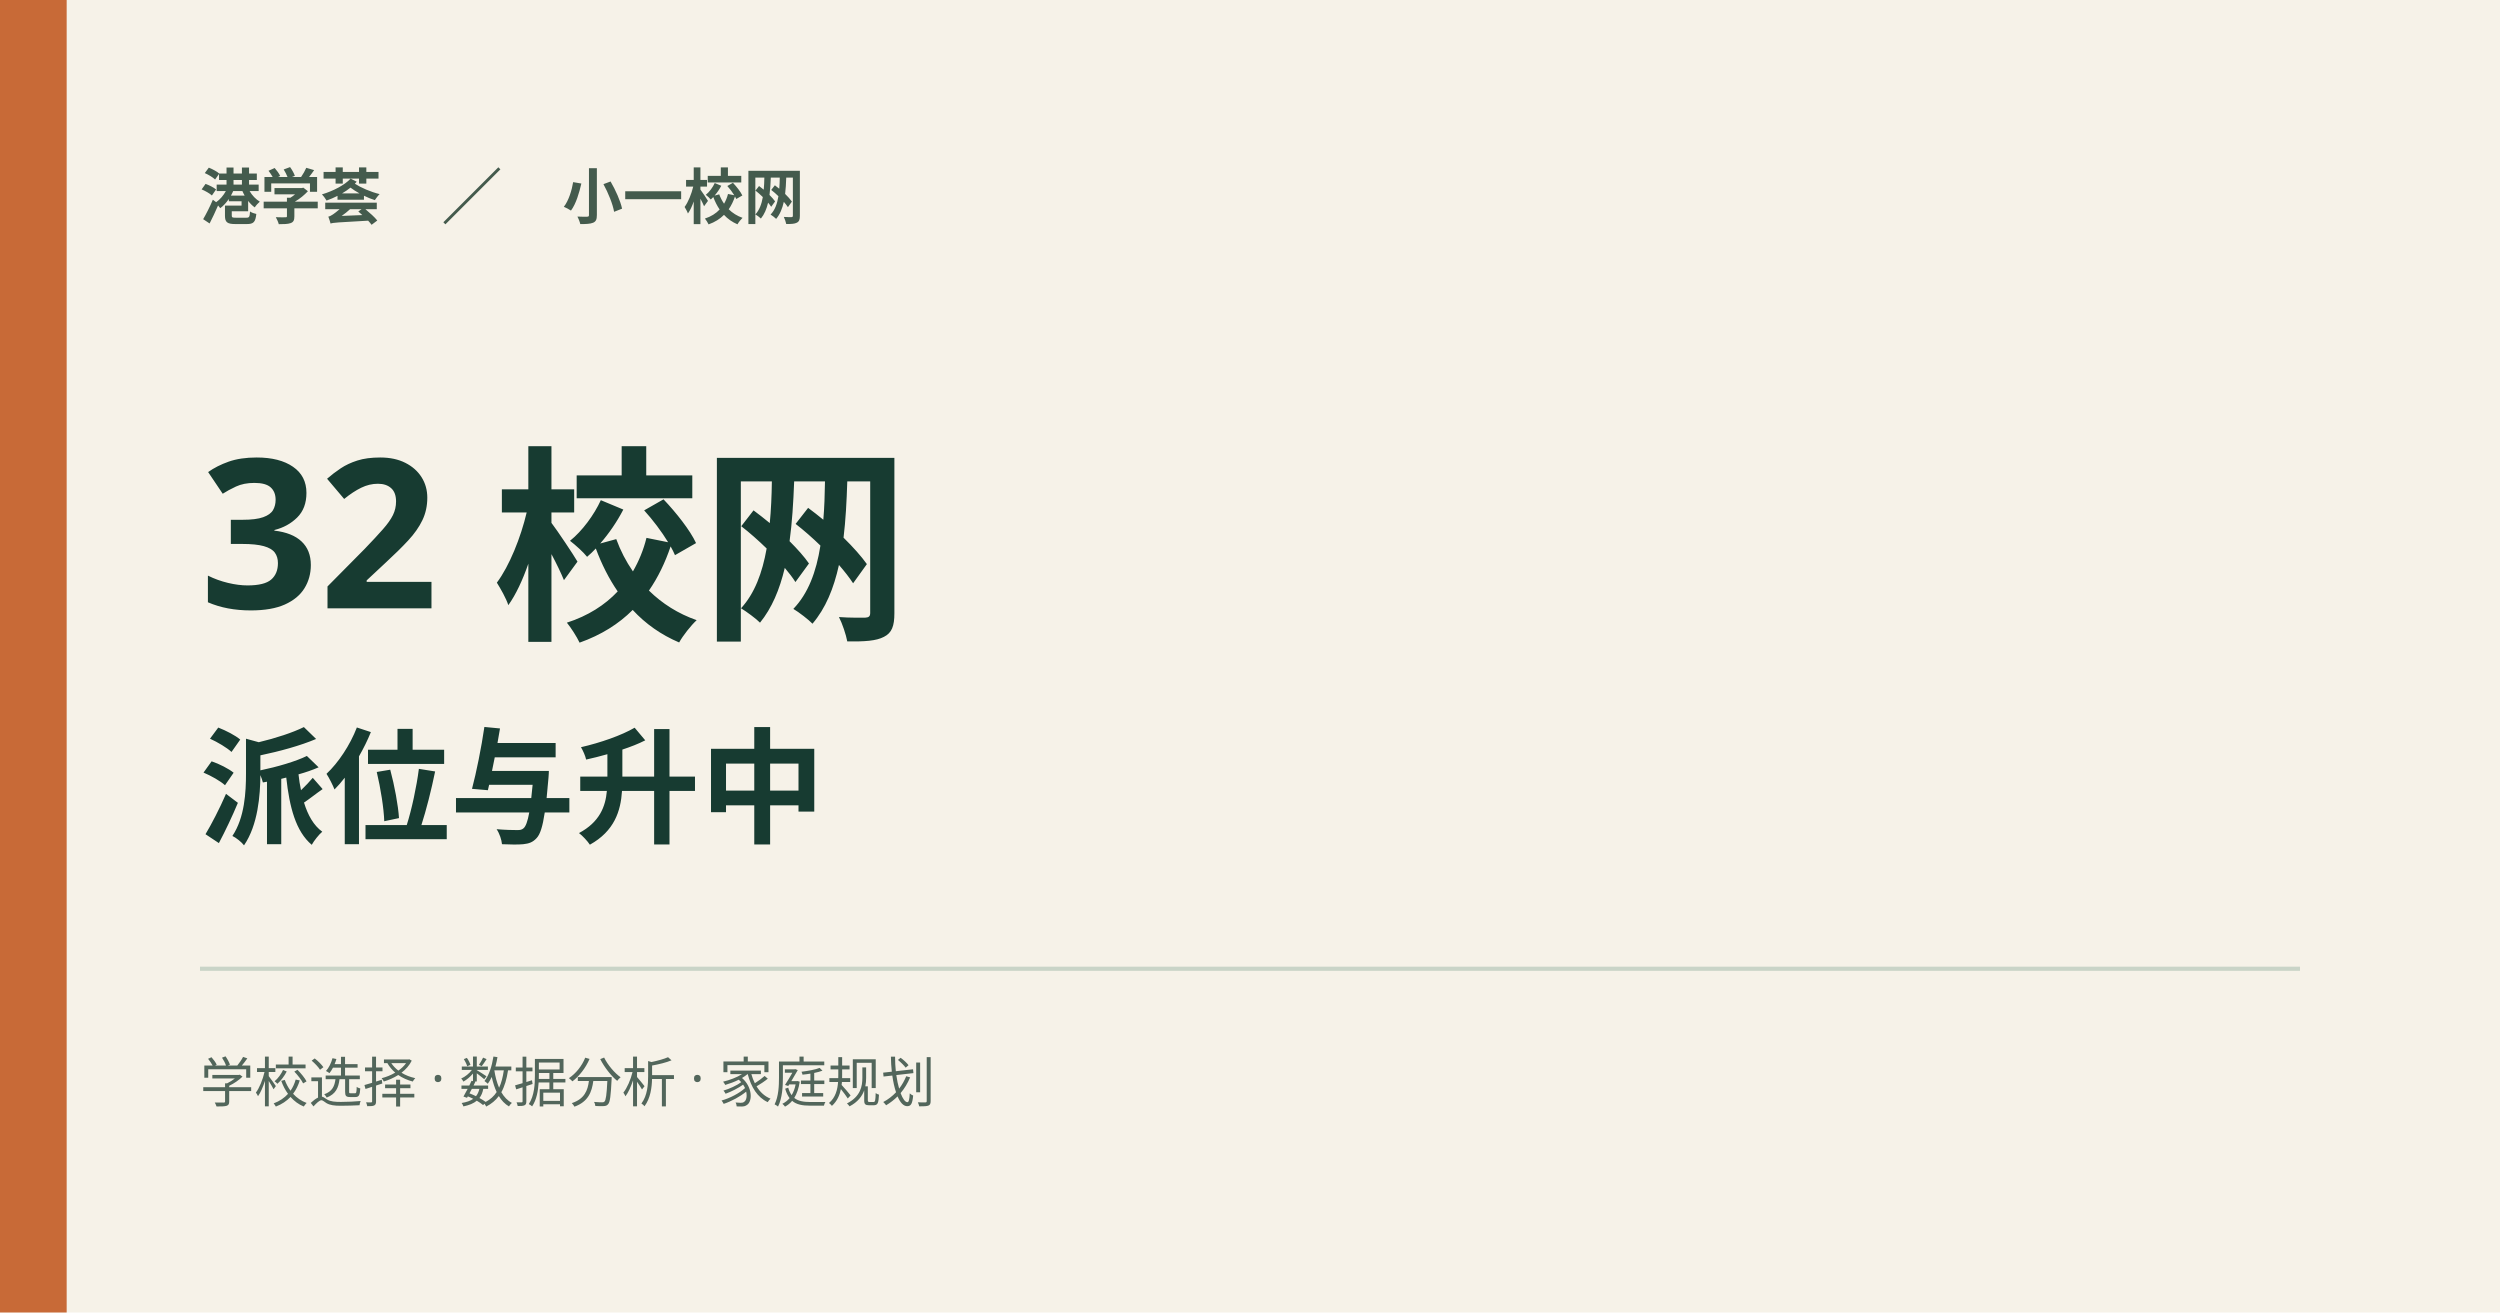
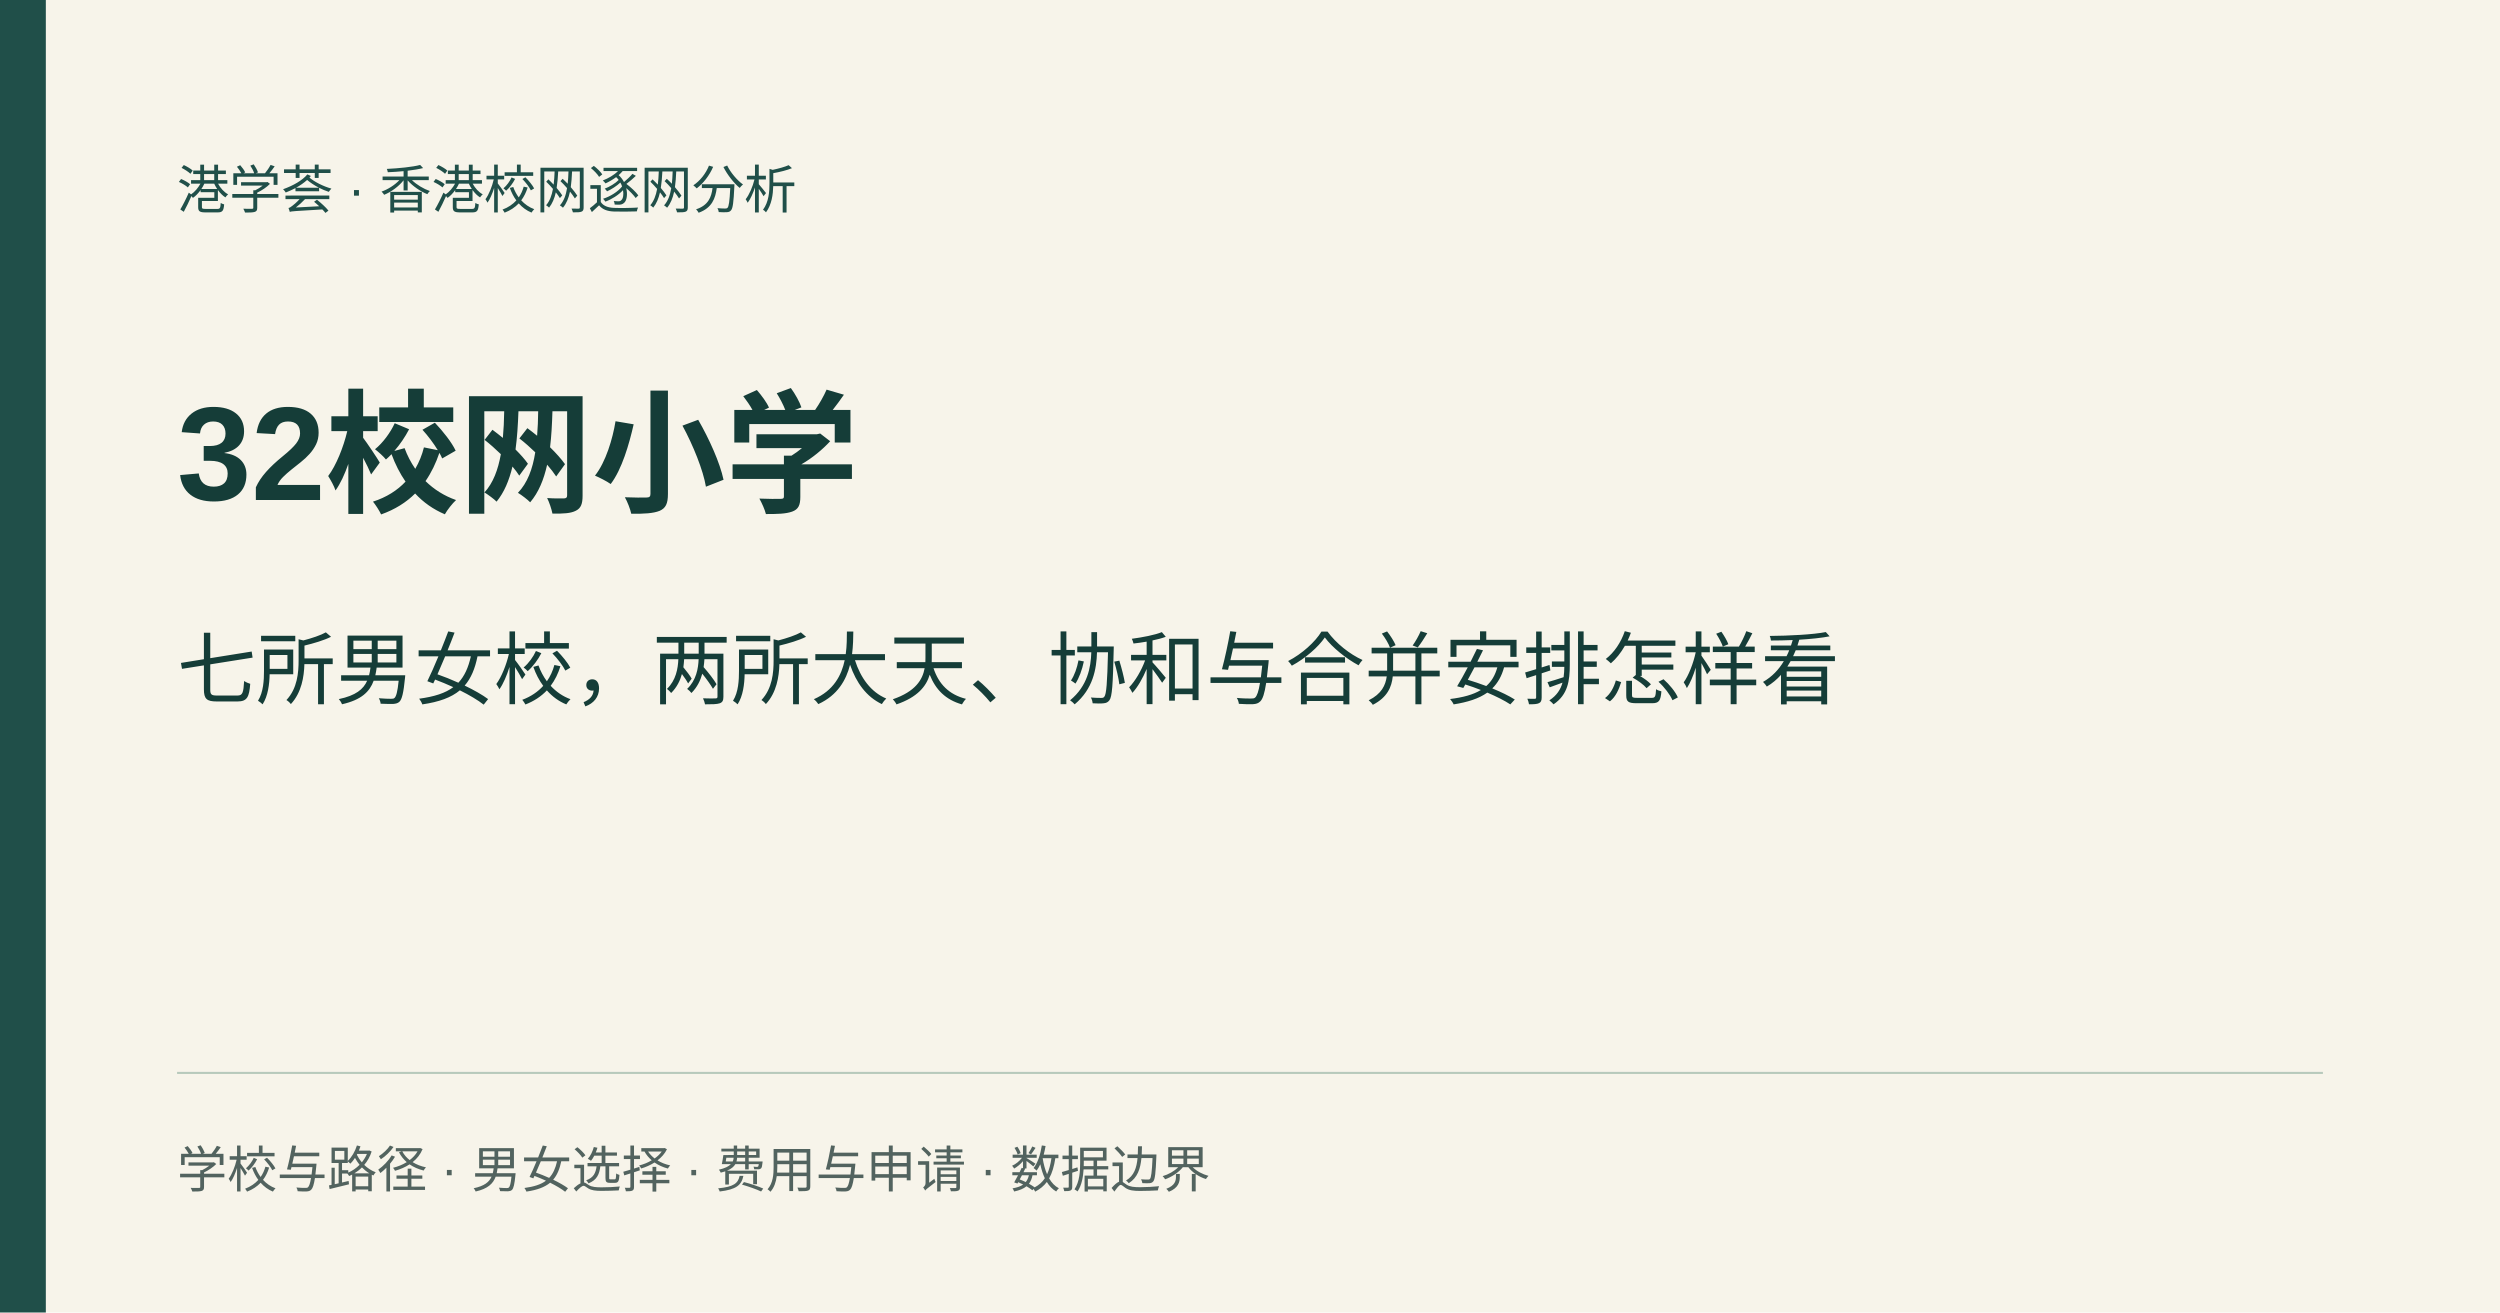
- <svg xmlns="http://www.w3.org/2000/svg" width="1200" height="630">
-   <rect width="1200" height="630" fill="#f6f2e8" />
-   <rect width="32" height="630" fill="#c86a37" />
-   <text x="96" y="105" font-family="PingFang SC, sans-serif" font-size="29" font-weight="700" fill="#445b4d">港学荟　／　小一校网</text>
-   <text x="96" y="292" font-family="PingFang SC, sans-serif" font-size="100" font-weight="700" fill="#173b31">32 校网</text>
-   <text x="96" y="400" font-family="PingFang SC, sans-serif" font-size="60" font-weight="600" fill="#173b31">派位与升中</text>
-   <path d="M96 465H1104" stroke="#c9d4c7" stroke-width="2" />
-   <text x="96" y="529" font-family="PingFang SC, sans-serif" font-size="26" fill="#52665b">学校选择 · 数据分析 · 家庭规划</text>
+ <svg xmlns="http://www.w3.org/2000/svg" width="1200" height="630" viewBox="0 0 1200 630">
+   <rect width="1200" height="630" fill="#f7f4ea" />
+   <rect width="22" height="630" fill="#204f49" />
+   <text x="85" y="100" font-family="PingFang SC,Arial,sans-serif" font-size="25" fill="#204f49">港学荟 · 香港校网逐网分析</text>
+   <text x="85" y="240" font-family="PingFang SC,Arial,sans-serif" font-size="64" font-weight="600" fill="#153d38">32校网小学</text>
+   <text x="85" y="335" font-family="PingFang SC,Arial,sans-serif" font-size="38" fill="#153d38">七所男女校，两所大天、协和与合并安排怎样看</text>
+   <path d="M85 515H1115" stroke="#b7c9bc" />
+   <text x="85" y="570" font-family="PingFang SC,Arial,sans-serif" font-size="24" fill="#52635f">学校与路径 · 男女选择 · 费用与申请 · 数据边界</text>
</svg>
